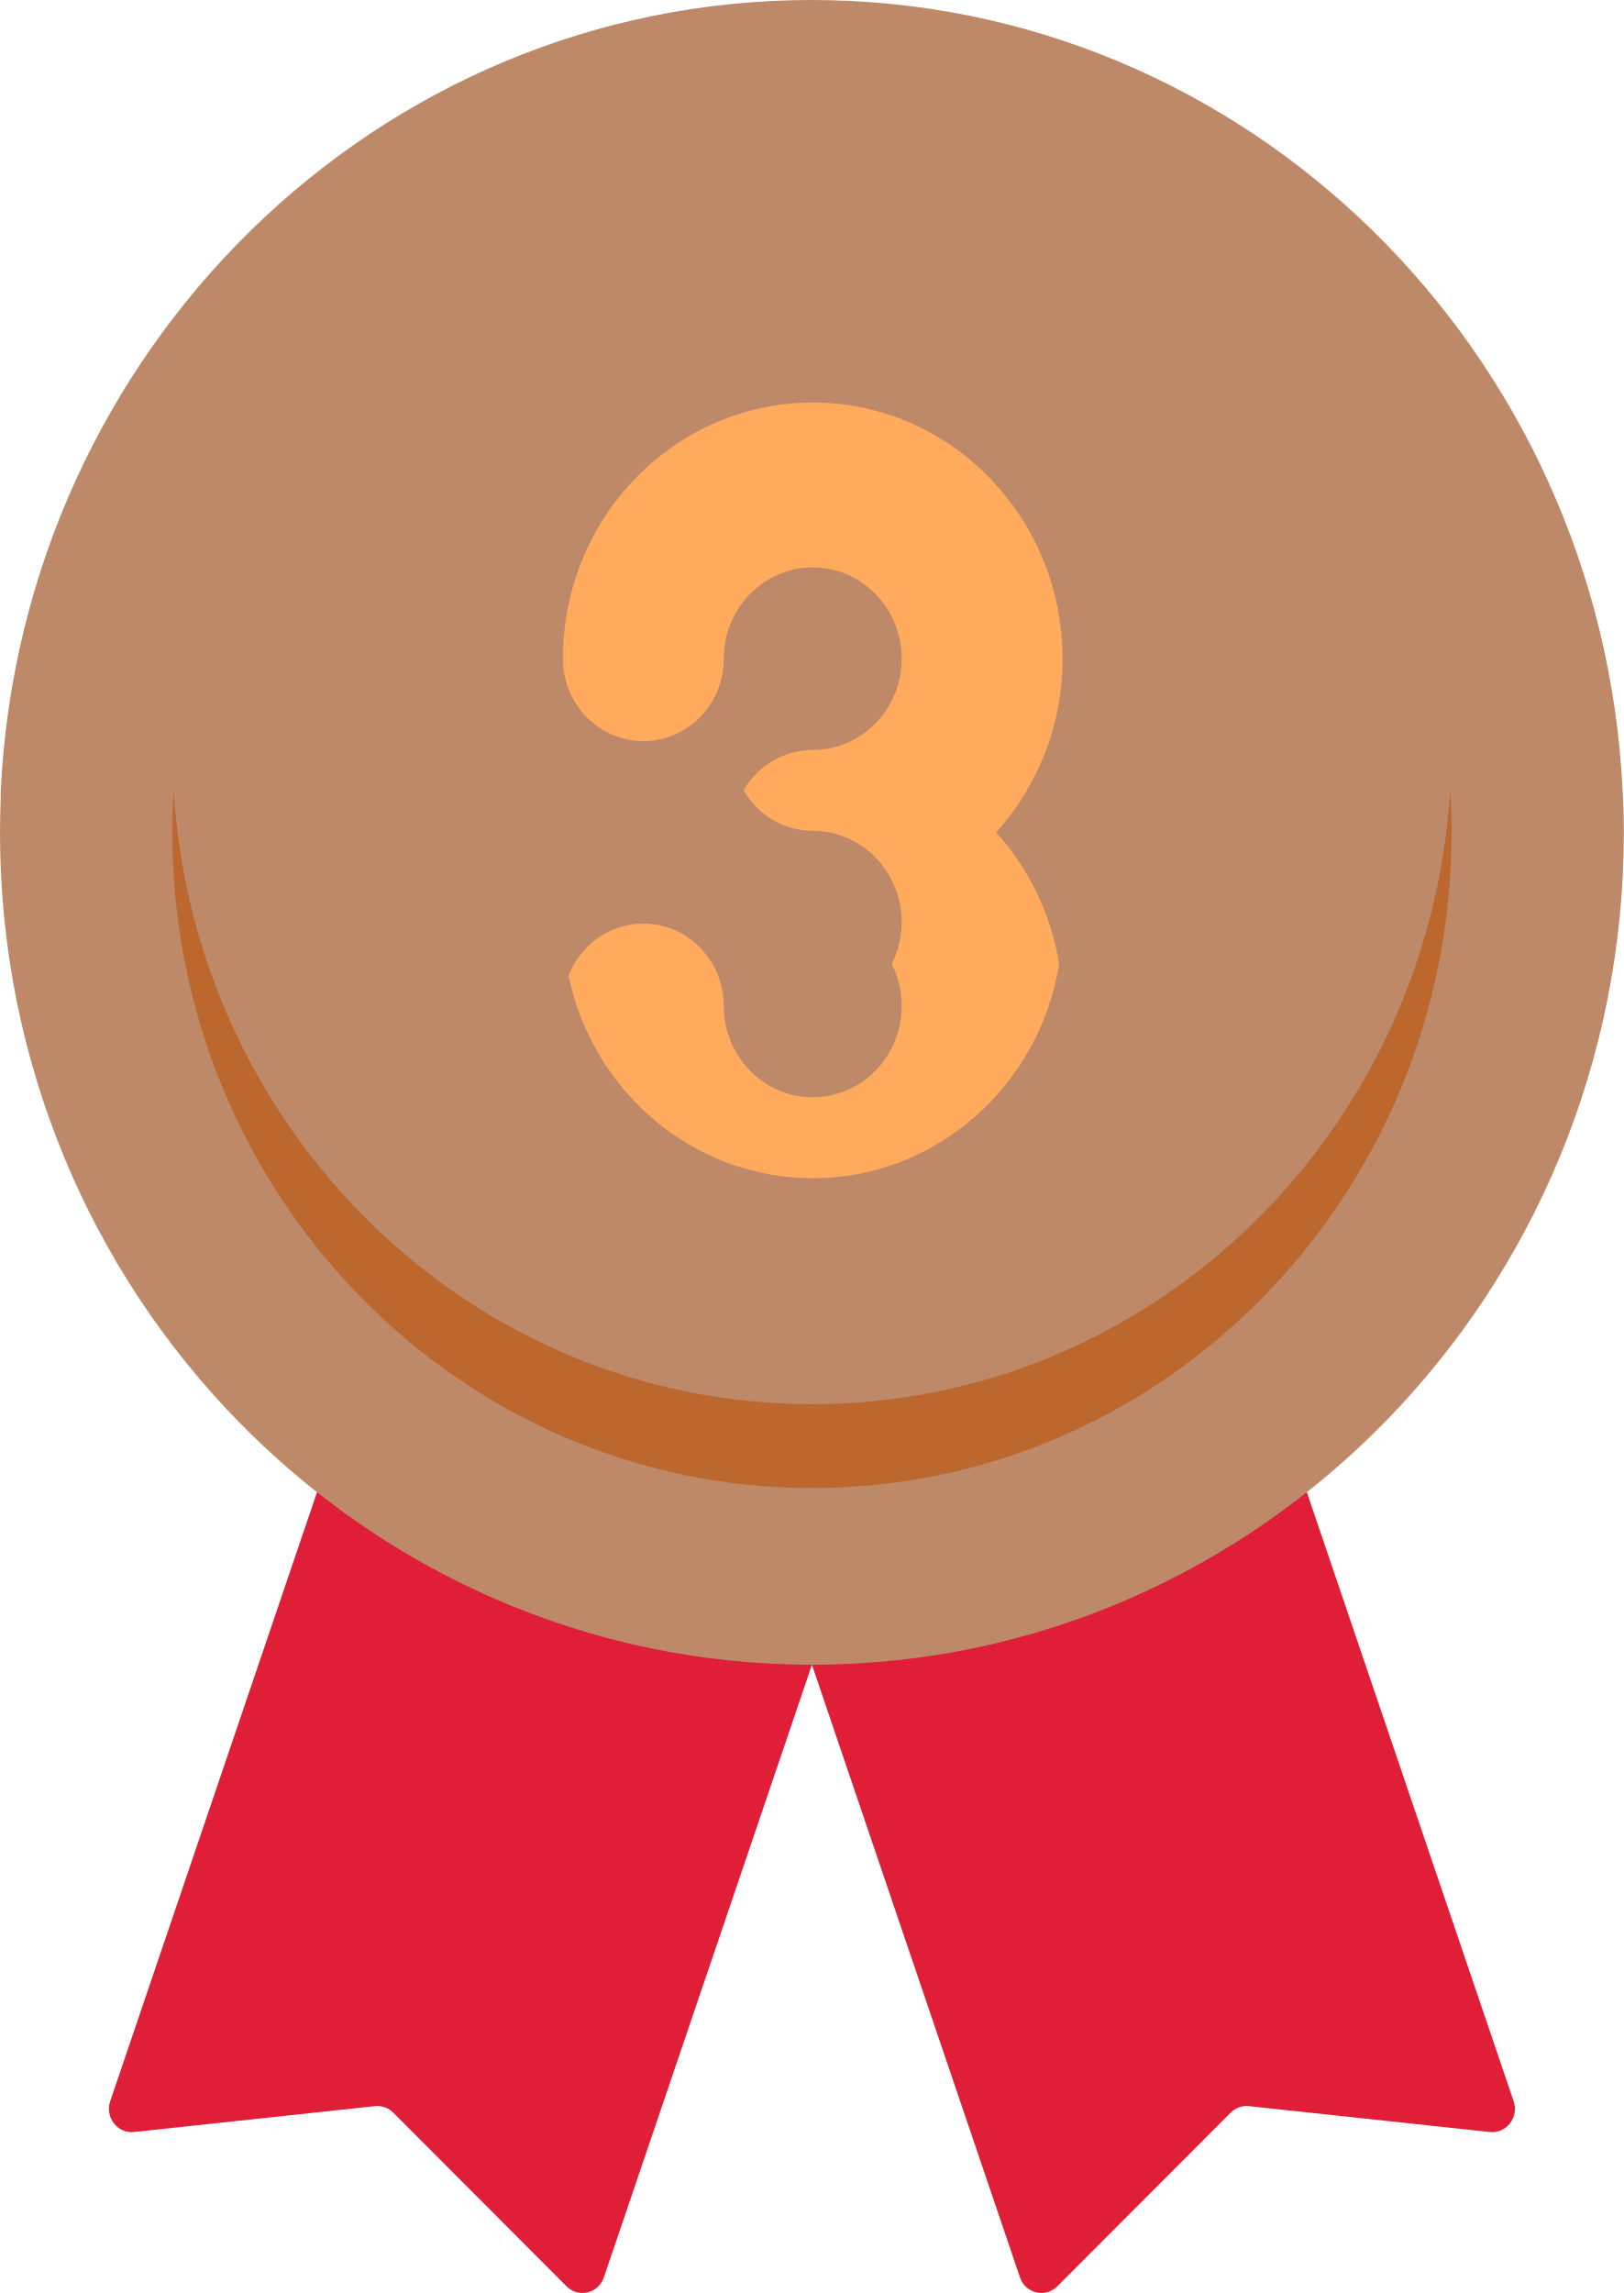
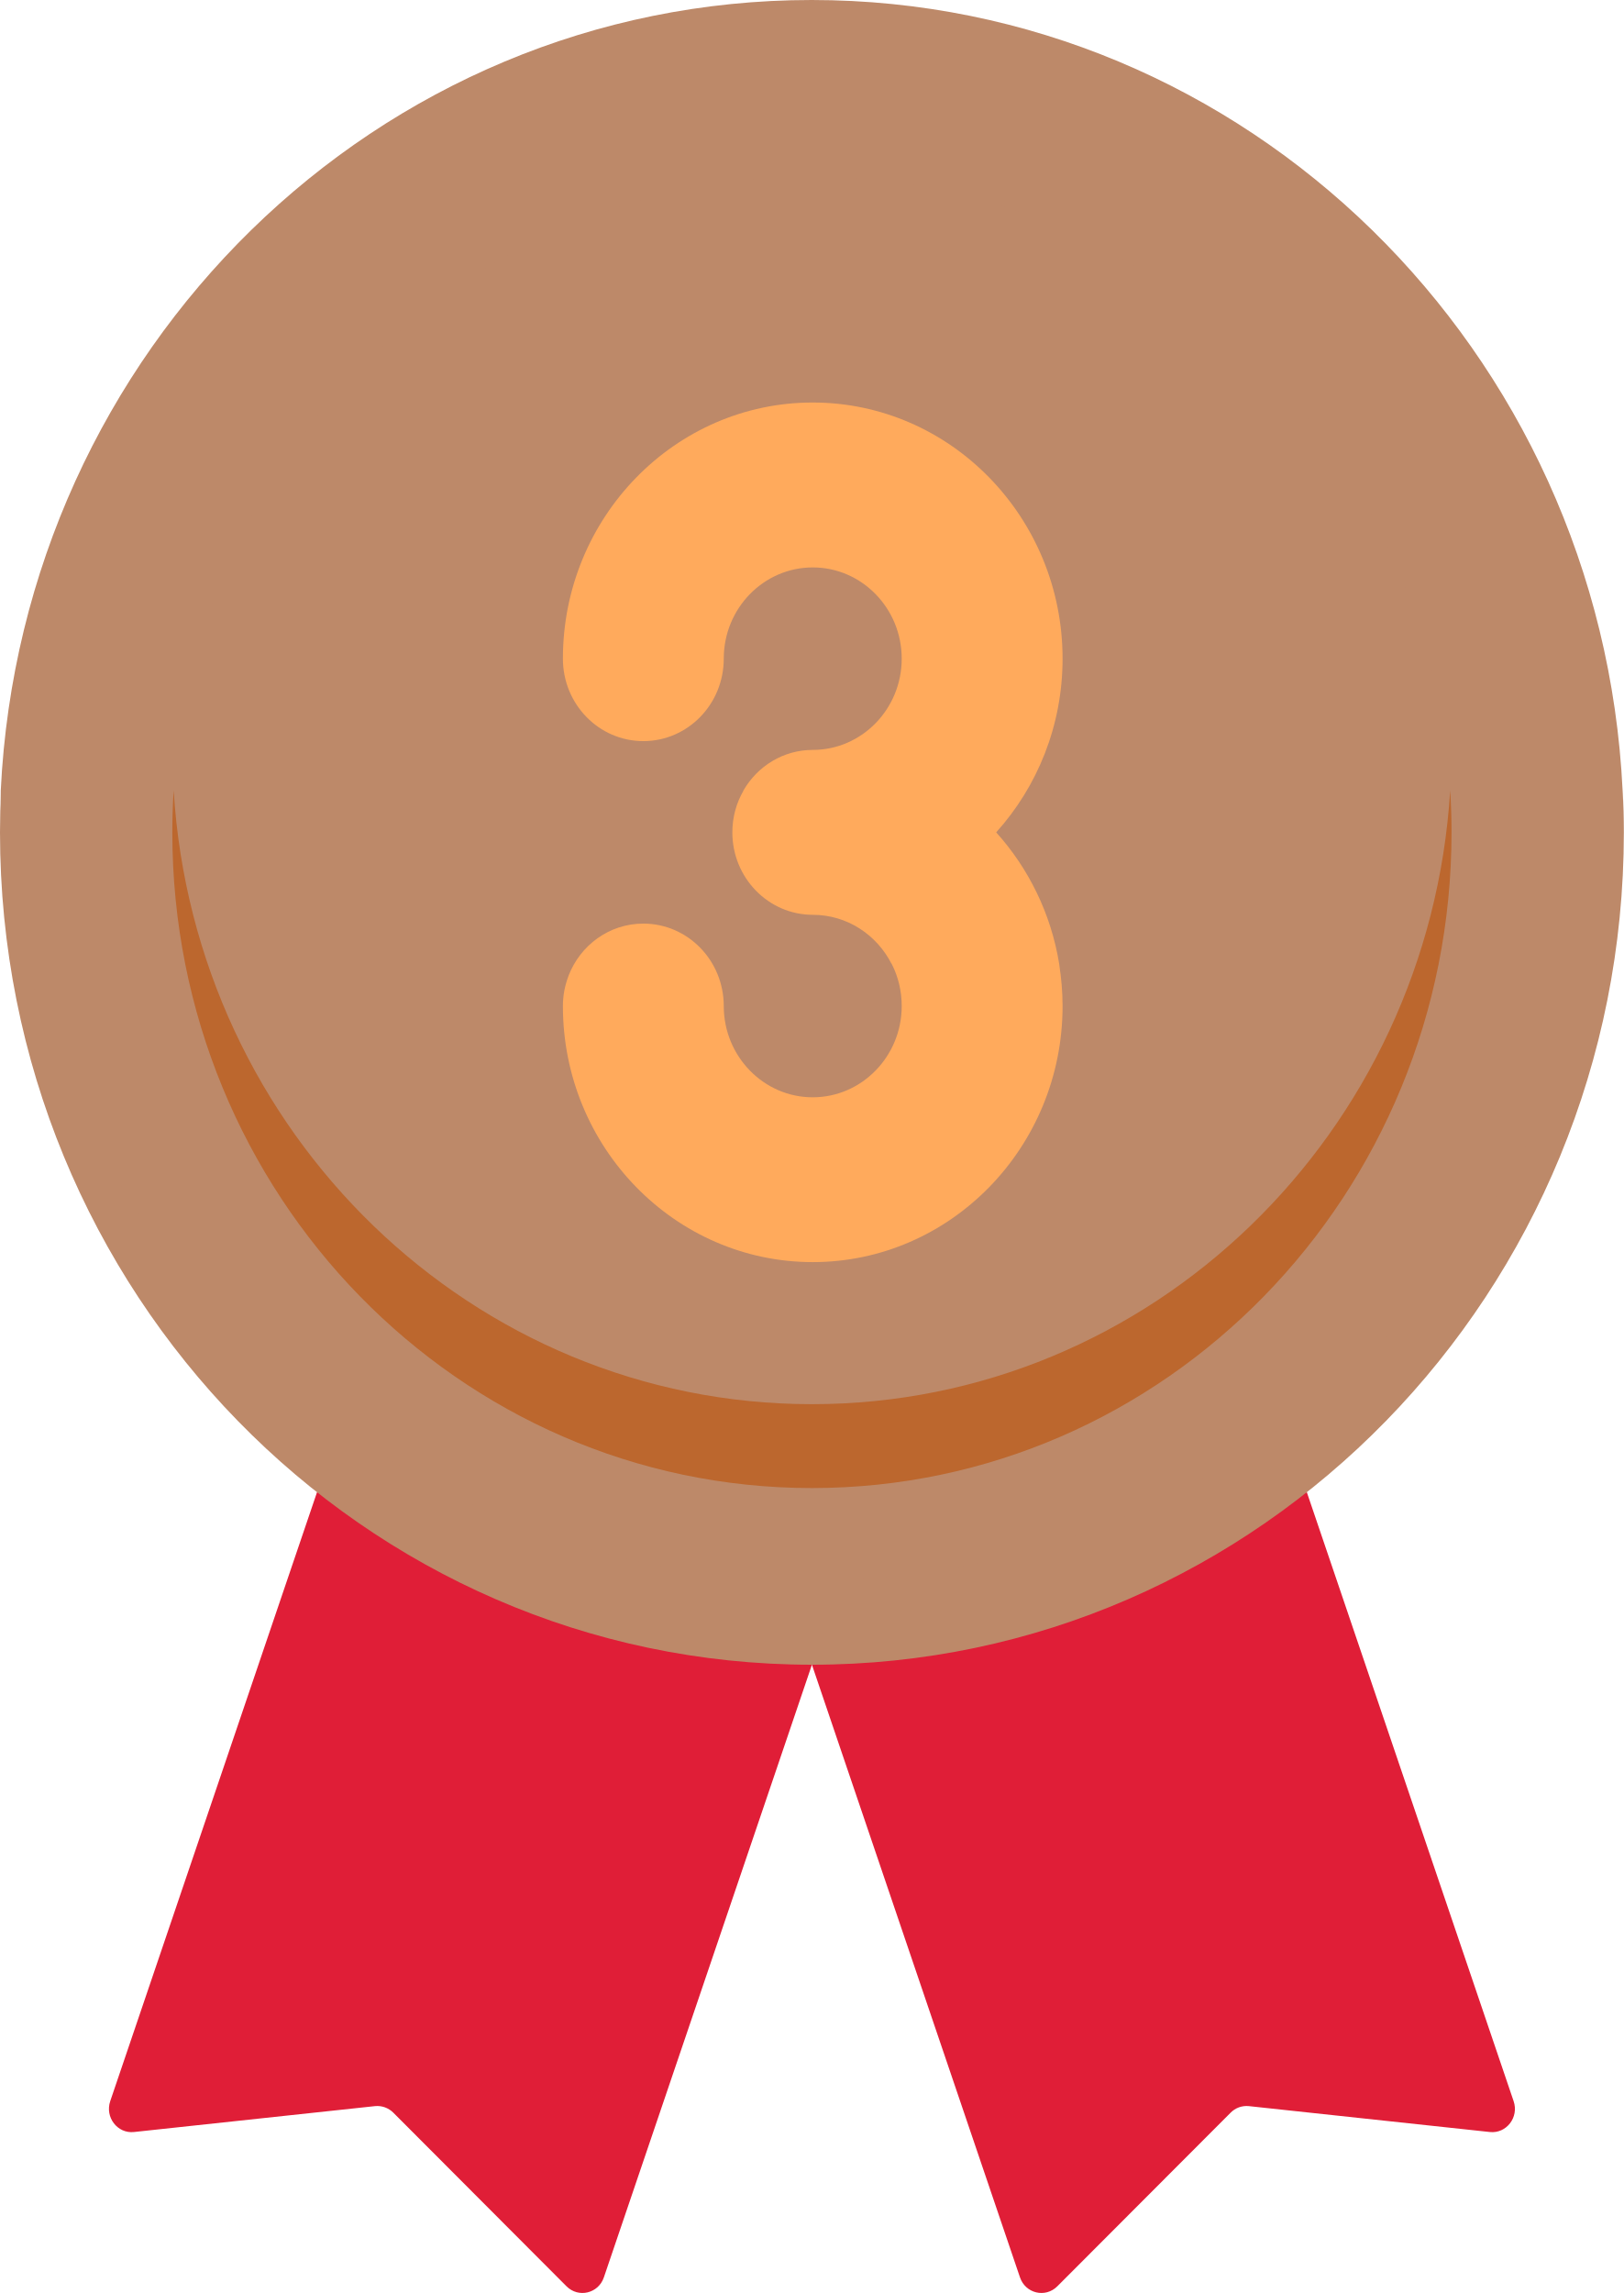
<svg xmlns="http://www.w3.org/2000/svg" width="17" height="24" viewBox="0 0 17 24" fill="none">
  <path d="M7.493 17.897L3.983 16.698L2.954 16.692L1.154 21.992C1.097 22.161 1.23 22.334 1.403 22.315L3.926 22.044C3.997 22.037 4.067 22.062 4.118 22.113L5.931 23.93C6.056 24.055 6.265 24.005 6.322 23.836L8.134 18.502L7.493 17.897Z" fill="#E01E37" />
  <path d="M8.134 18.502L8.5 17.424L3.319 15.618L2.954 16.692C4.425 17.768 6.206 18.427 8.134 18.502V18.502Z" fill="#E01E37" />
  <path d="M9.507 17.897L13.018 16.698L14.046 16.692L15.846 21.992C15.904 22.161 15.77 22.334 15.597 22.315L13.074 22.044C13.003 22.037 12.933 22.062 12.883 22.113L11.069 23.93C10.944 24.055 10.735 24.005 10.678 23.836L8.866 18.502L9.507 17.897Z" fill="#E01E37" />
  <path d="M8.866 18.502L8.5 17.424L13.681 15.618L14.046 16.692C12.575 17.768 10.793 18.427 8.866 18.502Z" fill="#E01E37" />
  <path d="M8.497 16.692C0.008 16.692 0.001 8.418 0.008 8.273C0.231 3.665 3.946 0 8.497 0C13.048 0 16.764 3.665 16.987 8.273C16.994 8.418 16.987 16.692 8.497 16.692Z" fill="#BD8969" />
  <path d="M8.5 16.545C3.949 16.545 0.234 12.88 0.011 8.273C0.004 8.418 0 8.565 0 8.712C0 13.523 3.806 17.424 8.5 17.424C13.194 17.424 17 13.523 17 8.712C17 8.565 16.996 8.418 16.989 8.273C16.766 12.88 13.051 16.545 8.5 16.545V16.545Z" fill="#BD8969" />
  <path d="M15.196 8.712C15.196 11.651 12.198 15.153 8.5 15.153C4.802 15.153 1.804 11.458 1.804 8.712C1.804 8.564 1.808 8.418 1.817 8.273C2.038 4.687 4.946 1.849 8.5 1.849C12.054 1.849 14.962 4.687 15.183 8.273C15.192 8.418 15.196 8.564 15.196 8.712Z" fill="#BD8969" />
  <path d="M8.5 14.697C4.946 14.697 2.039 11.858 1.818 8.273C1.809 8.418 1.804 8.564 1.804 8.712C1.804 12.502 4.802 15.575 8.5 15.575C12.198 15.575 15.196 12.502 15.196 8.712C15.196 8.564 15.191 8.418 15.182 8.273C14.961 11.858 12.054 14.697 8.5 14.697Z" fill="#BC672E" />
  <path d="M8.508 12.789C7.066 12.789 6.149 11.77 5.972 10.561C5.956 10.451 5.951 10.215 5.951 10.215C6.074 9.894 6.378 9.667 6.735 9.667C7.2 9.667 7.577 10.053 7.577 10.53C7.577 11.056 7.995 11.485 8.508 11.485C9.022 11.485 9.44 11.056 9.44 10.53C9.44 10.371 9.403 10.222 9.336 10.09C9.336 10.09 9.273 9.277 8.554 9.277C7.832 9.277 7.784 8.272 7.784 8.272C7.931 8.019 8.2 7.849 8.509 7.849C9.022 7.849 9.44 7.421 9.44 6.894C9.44 6.367 9.022 5.939 8.509 5.939C7.995 5.939 7.577 6.367 7.577 6.894C7.577 7.371 7.2 7.757 6.735 7.757C6.27 7.757 5.893 7.371 5.893 6.894C5.893 5.416 7.066 4.213 8.508 4.213C9.951 4.213 11.124 5.416 11.124 6.894C11.124 7.595 10.86 8.234 10.429 8.712C10.768 9.088 11.004 9.564 11.089 10.091C11.089 10.091 11.092 10.38 11.067 10.528C10.858 11.785 9.951 12.789 8.508 12.789V12.789Z" fill="#FFAA5C" />
-   <path d="M8.508 8.696C8.2 8.696 7.931 8.526 7.785 8.273C7.71 8.401 7.667 8.551 7.667 8.712C7.667 9.188 8.044 9.575 8.509 9.575C8.868 9.575 9.18 9.784 9.335 10.091C9.402 9.959 9.44 9.81 9.44 9.652C9.44 9.125 9.022 8.696 8.508 8.696V8.696Z" fill="#BD8969" />
-   <path d="M8.509 12.332C7.255 12.332 6.205 11.423 5.952 10.215C5.914 10.312 5.893 10.418 5.893 10.53C5.893 12.008 7.066 13.21 8.509 13.21C9.951 13.21 11.124 12.008 11.124 10.53C11.124 10.38 11.111 10.234 11.088 10.091C10.883 11.361 9.805 12.332 8.509 12.332V12.332Z" fill="#BD8969" />
+   <path d="M8.508 8.696C8.2 8.696 7.931 8.526 7.785 8.273C7.71 8.401 7.667 8.551 7.667 8.712C7.667 9.188 8.044 9.575 8.509 9.575C8.868 9.575 9.18 9.784 9.335 10.091C9.402 9.959 9.44 9.81 9.44 9.652C9.44 9.125 9.022 8.696 8.508 8.696V8.696Z" fill="#FFAA5C" />
+   <path d="M8.509 12.332C7.255 12.332 6.205 11.423 5.952 10.215C5.914 10.312 5.893 10.418 5.893 10.53C5.893 12.008 7.066 13.21 8.509 13.21C9.951 13.21 11.124 12.008 11.124 10.53C11.124 10.38 11.111 10.234 11.088 10.091C10.883 11.361 9.805 12.332 8.509 12.332V12.332Z" fill="#FFAA5C" />
</svg>
